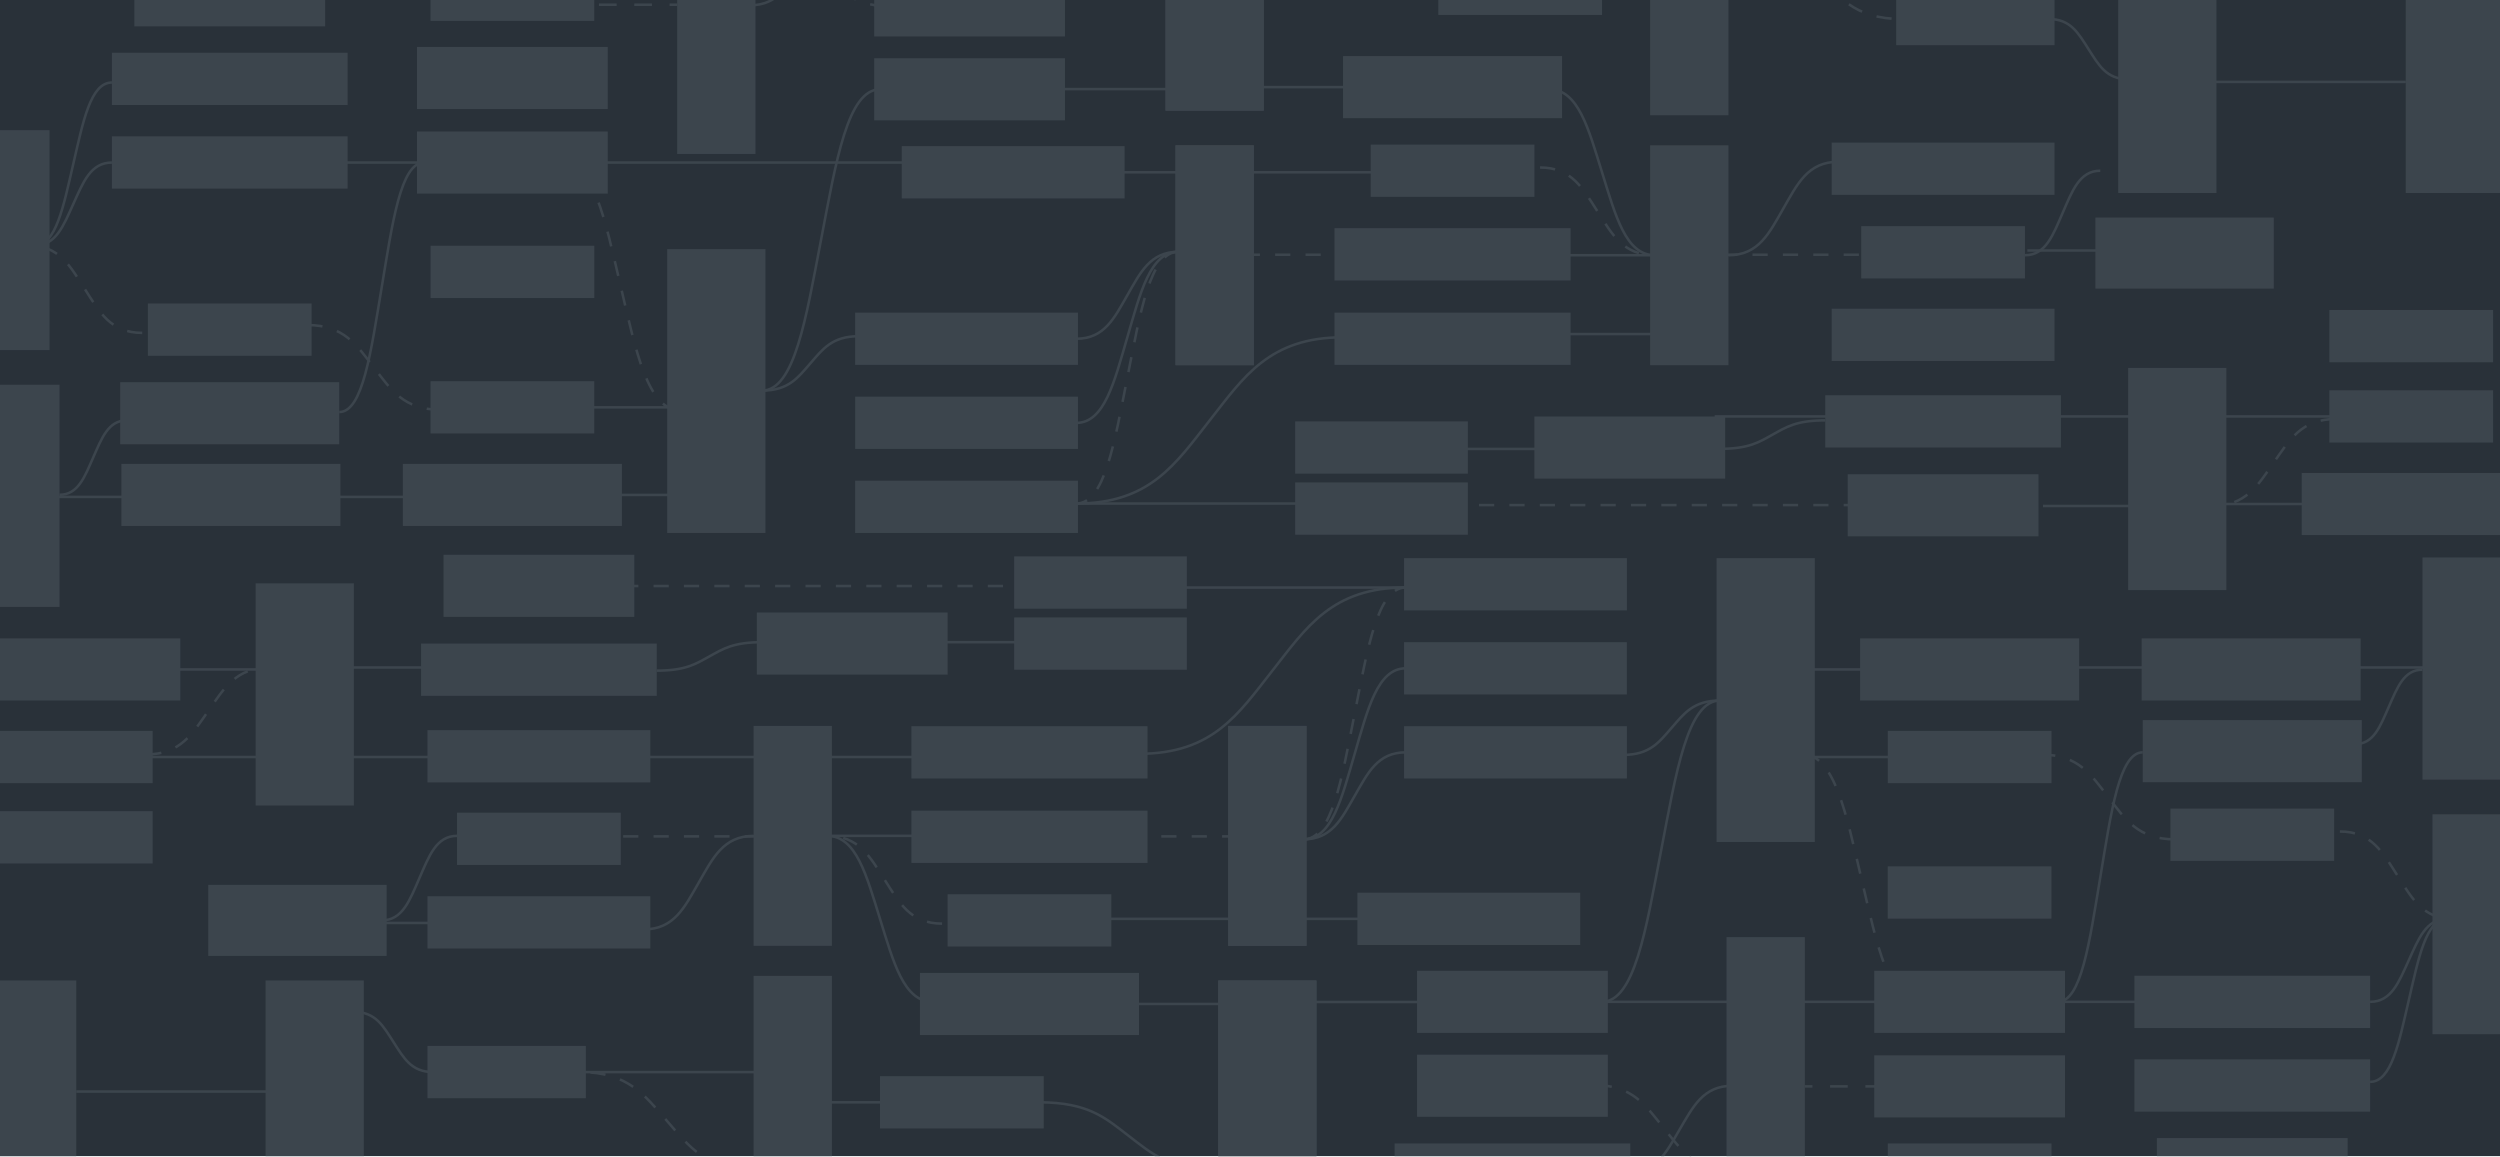
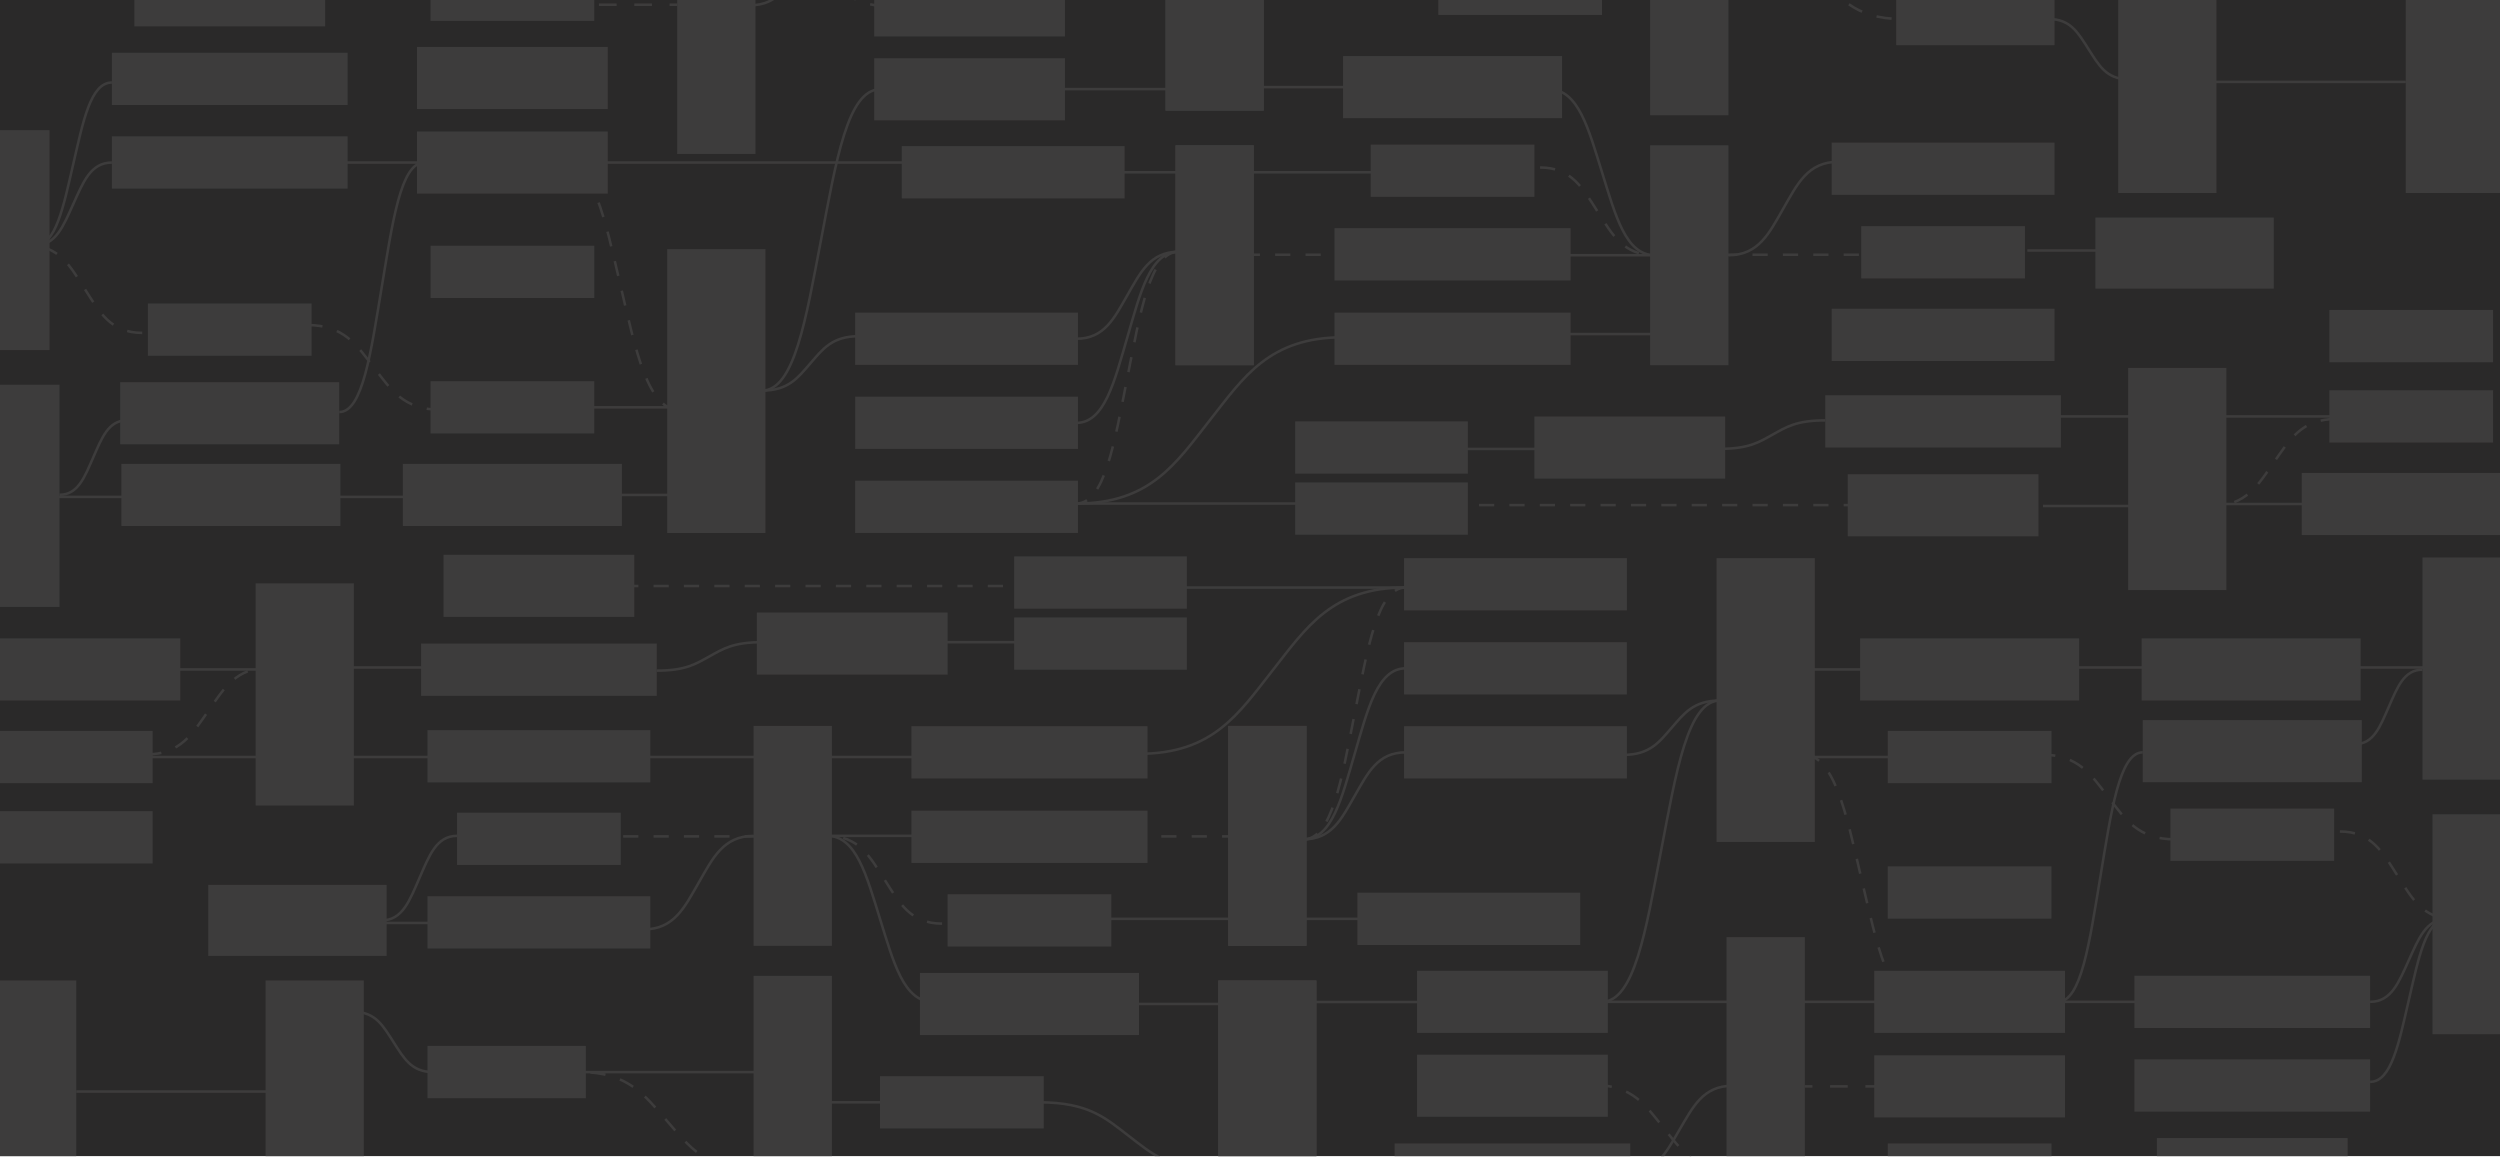
<svg xmlns="http://www.w3.org/2000/svg" viewBox="0 0 987.22 456.53">
  <defs>
    <clipPath id="a">
      <rect width="987.22" height="456.53" style="fill: none" />
    </clipPath>
  </defs>
-   <rect width="987.22" height="456.53" style="fill: #293139" />
+   <rect width="987.22" height="456.53" style="fill: #2a2929" />
  <g style="clip-path: url(#a)">
    <g>
-       <rect x="559.58" y="416.48" width="75.33" height="24.52" style="fill: #3c454d" />
-       <rect x="168.81" y="353.91" width="87.99" height="20.64" style="fill: #3c454d" />
-       <rect x="168.81" y="413.03" width="62.53" height="20.64" style="fill: #3c454d" />
-       <rect x="168.81" y="288.32" width="87.99" height="20.64" style="fill: #3c454d" />
-       <rect x="536.02" y="352.52" width="87.99" height="20.64" style="fill: #3c454d" />
-       <rect x="180.48" y="320.92" width="64.65" height="20.64" style="fill: #3c454d" />
-       <rect x="347.5" y="424.97" width="64.65" height="20.64" style="fill: #3c454d" />
-       <rect x="297.58" y="385.35" width="30.92" height="86.83" style="fill: #3c454d" />
-       <rect x="297.58" y="286.66" width="30.92" height="86.83" style="fill: #3c454d" />
-       <rect x="104.87" y="387.18" width="38.79" height="87.73" style="fill: #3c454d" />
-       <rect x="-8.67" y="387.18" width="38.79" height="87.73" style="fill: #3c454d" />
-       <rect x="82.24" y="349.42" width="70.43" height="28.06" style="fill: #3c454d" />
-       <line x1="99.94" y1="364.46" x2="179.54" y2="364.46" style="fill: none;stroke: #3c454d;stroke-miterlimit: 10" />
-       <line x1="225.62" y1="423.35" x2="307.61" y2="423.35" style="fill: none;stroke: #3c454d;stroke-miterlimit: 10" />
-       <line x1="234.08" y1="330.28" x2="307.61" y2="330.28" style="fill: none;stroke: #3c454d;stroke-miterlimit: 10;stroke-dasharray: 6" />
-       <line x1="234.08" y1="231.42" x2="410.13" y2="231.42" style="fill: none;stroke: #3c454d;stroke-miterlimit: 10;stroke-dasharray: 6" />
-       <rect x="359.91" y="320.12" width="93.23" height="20.64" style="fill: #3c454d" />
-       <rect x="374.2" y="353.13" width="64.65" height="20.64" style="fill: #3c454d" />
-       <rect x="400.49" y="243.82" width="68.18" height="20.64" style="fill: #3c454d" />
-       <rect x="400.49" y="219.72" width="68.18" height="20.64" style="fill: #3c454d" />
-       <rect x="359.91" y="286.77" width="93.23" height="20.64" style="fill: #3c454d" />
-       <rect x="485.01" y="286.66" width="30.92" height="86.83" style="fill: #3c454d" />
-       <line x1="434.58" y1="330.28" x2="508.11" y2="330.28" style="fill: none;stroke: #3c454d;stroke-miterlimit: 10;stroke-dasharray: 6" />
-       <line x1="318.92" y1="330.07" x2="368.37" y2="330.07" style="fill: none;stroke: #3c454d;stroke-miterlimit: 10" />
-       <line x1="318.92" y1="435.29" x2="368.37" y2="435.29" style="fill: none;stroke: #3c454d;stroke-miterlimit: 10" />
-       <line x1="30.12" y1="431.04" x2="113.76" y2="431.04" style="fill: none;stroke: #3c454d;stroke-miterlimit: 10" />
-       <path d="M372,364.73c-12.53,0-16.87-8.27-22.67-17.33s-10.13-17.33-22.66-17.33" style="fill: none;stroke: #3c454d;stroke-miterlimit: 10;stroke-dasharray: 6" />
-       <path d="M858.76,331.44c-14.51,0-19.54-8-26.26-16.72S820.76,298,806.25,298" style="fill: none;stroke: #3c454d;stroke-miterlimit: 10;stroke-dasharray: 6" />
-       <path d="M368.37,395.61c-11.54,0-15.53-15.64-20.87-32.77s-9.34-32.77-20.87-32.77" style="fill: none;stroke: #3c454d;stroke-miterlimit: 10" />
-       <path d="M297.58,461.87c-18.92,0-25.46-9.19-34.22-19.26s-15.31-19.26-34.22-19.26" style="fill: none;stroke: #3c454d;stroke-miterlimit: 10;stroke-dasharray: 6" />
-       <path d="M481.07,461.87c-19.52,0-26.28-6.35-35.32-13.29s-15.8-13.29-35.32-13.29" style="fill: none;stroke: #3c454d;stroke-miterlimit: 10" />
-       <rect x="550.71" y="451.54" width="93.07" height="20.64" style="fill: #3c454d" />
-       <rect x="745.46" y="451.54" width="64.65" height="20.64" style="fill: #3c454d" />
-       <rect x="681.79" y="370.06" width="30.92" height="102.12" style="fill: #3c454d" />
-       <rect x="481.07" y="387.18" width="38.79" height="87.73" style="fill: #3c454d" />
-       <rect x="485.01" y="286.66" width="30.92" height="86.83" style="fill: #3c454d" />
-       <rect x="481.07" y="387.18" width="38.79" height="87.73" style="fill: #3c454d" />
-       <rect x="960.56" y="321.56" width="30.92" height="86.83" style="fill: #3c454d" />
-       <rect x="956.62" y="220.14" width="38.79" height="87.73" style="fill: #3c454d" />
-       <rect x="363.28" y="384.2" width="86.49" height="24.52" style="fill: #3c454d" />
-       <line x1="444.65" y1="396.45" x2="487.67" y2="396.45" style="fill: none;stroke: #3c454d;stroke-miterlimit: 10" />
-       <line x1="431.58" y1="362.84" x2="487.67" y2="362.84" style="fill: none;stroke: #3c454d;stroke-miterlimit: 10" />
-       <line x1="512.71" y1="362.84" x2="568.8" y2="362.84" style="fill: none;stroke: #3c454d;stroke-miterlimit: 10" />
-       <rect x="842.86" y="418.33" width="93.07" height="20.64" style="fill: #3c454d" />
-       <line x1="443.3" y1="232.02" x2="555.11" y2="232.02" style="fill: none;stroke: #3c454d;stroke-miterlimit: 10" />
-       <rect x="559.58" y="383.35" width="75.33" height="24.52" style="fill: #3c454d" />
-       <rect x="298.87" y="241.88" width="75.33" height="24.52" style="fill: #3c454d" />
-       <rect x="857.07" y="319.3" width="64.65" height="20.64" style="fill: #3c454d" />
-       <rect x="745.44" y="342.12" width="64.65" height="20.64" style="fill: #3c454d" />
-       <path d="M924,328.35c12.53,0,16.87,8.27,22.67,17.32S956.76,363,969.29,363" style="fill: none;stroke: #3c454d;stroke-miterlimit: 10;stroke-dasharray: 6" />
-       <rect x="846.15" y="284.36" width="86.49" height="24.52" style="fill: #3c454d" />
-       <line x1="860.46" y1="395.61" x2="804.55" y2="395.61" style="fill: none;stroke: #3c454d;stroke-miterlimit: 10" />
-       <line x1="858.76" y1="263.58" x2="814.51" y2="263.58" style="fill: none;stroke: #3c454d;stroke-miterlimit: 10" />
-       <line x1="972.31" y1="263.58" x2="928.06" y2="263.58" style="fill: none;stroke: #3c454d;stroke-miterlimit: 10" />
-       <rect x="842.86" y="385.32" width="93.07" height="20.64" style="fill: #3c454d" />
-       <rect x="851.73" y="449.4" width="75.33" height="24.52" style="fill: #3c454d" />
-       <rect x="175.15" y="219.07" width="75.33" height="24.52" style="fill: #3c454d" />
-       <rect x="166.28" y="254.14" width="93.07" height="20.64" style="fill: #3c454d" />
-       <line x1="620.54" y1="395.61" x2="758.66" y2="395.61" style="fill: none;stroke: #3c454d;stroke-miterlimit: 10" />
+       <rect x="559.58" y="416.48" width="75.33" height="24.52" style="fill: #3d3c3c" />
+       <rect x="168.81" y="353.91" width="87.99" height="20.64" style="fill: #3d3c3c" />
+       <rect x="168.81" y="413.03" width="62.53" height="20.64" style="fill: #3d3c3c" />
+       <rect x="168.81" y="288.32" width="87.99" height="20.64" style="fill: #3d3c3c" />
+       <rect x="536.02" y="352.52" width="87.99" height="20.64" style="fill: #3d3c3c" />
+       <rect x="180.48" y="320.92" width="64.65" height="20.64" style="fill: #3d3c3c" />
+       <rect x="347.5" y="424.97" width="64.65" height="20.64" style="fill: #3d3c3c" />
+       <rect x="297.58" y="385.35" width="30.92" height="86.83" style="fill: #3d3c3c" />
+       <rect x="297.58" y="286.66" width="30.92" height="86.83" style="fill: #3d3c3c" />
+       <rect x="104.87" y="387.18" width="38.79" height="87.73" style="fill: #3d3c3c" />
+       <rect x="-8.67" y="387.18" width="38.79" height="87.73" style="fill: #3d3c3c" />
+       <rect x="82.24" y="349.42" width="70.43" height="28.06" style="fill: #3d3c3c" />
+       <line x1="99.94" y1="364.46" x2="179.54" y2="364.46" style="fill: none;stroke: #3d3c3c;stroke-miterlimit: 10" />
+       <line x1="225.62" y1="423.35" x2="307.61" y2="423.35" style="fill: none;stroke: #3d3c3c;stroke-miterlimit: 10" />
+       <line x1="234.08" y1="330.28" x2="307.61" y2="330.28" style="fill: none;stroke: #3d3c3c;stroke-miterlimit: 10;stroke-dasharray: 6" />
+       <line x1="234.08" y1="231.42" x2="410.13" y2="231.42" style="fill: none;stroke: #3d3c3c;stroke-miterlimit: 10;stroke-dasharray: 6" />
+       <rect x="359.91" y="320.12" width="93.23" height="20.64" style="fill: #3d3c3c" />
+       <rect x="374.2" y="353.13" width="64.65" height="20.64" style="fill: #3d3c3c" />
+       <rect x="400.49" y="243.82" width="68.18" height="20.64" style="fill: #3d3c3c" />
+       <rect x="400.49" y="219.72" width="68.18" height="20.64" style="fill: #3d3c3c" />
+       <rect x="359.91" y="286.77" width="93.23" height="20.64" style="fill: #3d3c3c" />
+       <rect x="485.01" y="286.66" width="30.92" height="86.83" style="fill: #3d3c3c" />
+       <line x1="434.58" y1="330.28" x2="508.11" y2="330.28" style="fill: none;stroke: #3d3c3c;stroke-miterlimit: 10;stroke-dasharray: 6" />
+       <line x1="318.92" y1="330.07" x2="368.37" y2="330.07" style="fill: none;stroke: #3d3c3c;stroke-miterlimit: 10" />
+       <line x1="318.92" y1="435.29" x2="368.37" y2="435.29" style="fill: none;stroke: #3d3c3c;stroke-miterlimit: 10" />
+       <line x1="30.12" y1="431.04" x2="113.76" y2="431.04" style="fill: none;stroke: #3d3c3c;stroke-miterlimit: 10" />
+       <path d="M372,364.73c-12.53,0-16.87-8.27-22.67-17.33s-10.13-17.33-22.66-17.33" style="fill: none;stroke: #3d3c3c;stroke-miterlimit: 10;stroke-dasharray: 6" />
+       <path d="M858.76,331.44c-14.51,0-19.54-8-26.26-16.72S820.76,298,806.25,298" style="fill: none;stroke: #3d3c3c;stroke-miterlimit: 10;stroke-dasharray: 6" />
+       <path d="M368.37,395.61c-11.54,0-15.53-15.64-20.87-32.77s-9.34-32.77-20.87-32.77" style="fill: none;stroke: #3d3c3c;stroke-miterlimit: 10" />
+       <path d="M297.58,461.87c-18.92,0-25.46-9.19-34.22-19.26s-15.31-19.26-34.22-19.26" style="fill: none;stroke: #3d3c3c;stroke-miterlimit: 10;stroke-dasharray: 6" />
+       <path d="M481.07,461.87c-19.52,0-26.28-6.35-35.32-13.29s-15.8-13.29-35.32-13.29" style="fill: none;stroke: #3d3c3c;stroke-miterlimit: 10" />
+       <rect x="550.71" y="451.54" width="93.07" height="20.64" style="fill: #3d3c3c" />
+       <rect x="745.46" y="451.54" width="64.65" height="20.64" style="fill: #3d3c3c" />
+       <rect x="681.79" y="370.06" width="30.92" height="102.12" style="fill: #3d3c3c" />
+       <rect x="481.07" y="387.18" width="38.79" height="87.73" style="fill: #3d3c3c" />
+       <rect x="485.01" y="286.66" width="30.92" height="86.83" style="fill: #3d3c3c" />
+       <rect x="481.07" y="387.18" width="38.79" height="87.73" style="fill: #3d3c3c" />
+       <rect x="960.56" y="321.56" width="30.92" height="86.83" style="fill: #3d3c3c" />
+       <rect x="956.62" y="220.14" width="38.79" height="87.73" style="fill: #3d3c3c" />
+       <rect x="363.28" y="384.2" width="86.49" height="24.52" style="fill: #3d3c3c" />
+       <line x1="444.65" y1="396.45" x2="487.67" y2="396.45" style="fill: none;stroke: #3d3c3c;stroke-miterlimit: 10" />
+       <line x1="431.58" y1="362.84" x2="487.67" y2="362.84" style="fill: none;stroke: #3d3c3c;stroke-miterlimit: 10" />
+       <line x1="512.71" y1="362.84" x2="568.8" y2="362.84" style="fill: none;stroke: #3d3c3c;stroke-miterlimit: 10" />
+       <rect x="842.86" y="418.33" width="93.07" height="20.64" style="fill: #3d3c3c" />
+       <line x1="443.3" y1="232.02" x2="555.11" y2="232.02" style="fill: none;stroke: #3d3c3c;stroke-miterlimit: 10" />
+       <rect x="559.58" y="383.35" width="75.33" height="24.52" style="fill: #3d3c3c" />
+       <rect x="298.87" y="241.88" width="75.33" height="24.52" style="fill: #3d3c3c" />
+       <rect x="857.07" y="319.3" width="64.65" height="20.64" style="fill: #3d3c3c" />
+       <rect x="745.44" y="342.12" width="64.65" height="20.64" style="fill: #3d3c3c" />
+       <path d="M924,328.35c12.53,0,16.87,8.27,22.67,17.32S956.76,363,969.29,363" style="fill: none;stroke: #3d3c3c;stroke-miterlimit: 10;stroke-dasharray: 6" />
+       <rect x="846.15" y="284.36" width="86.49" height="24.52" style="fill: #3d3c3c" />
+       <line x1="860.46" y1="395.61" x2="804.55" y2="395.61" style="fill: none;stroke: #3d3c3c;stroke-miterlimit: 10" />
+       <line x1="858.76" y1="263.58" x2="814.51" y2="263.58" style="fill: none;stroke: #3d3c3c;stroke-miterlimit: 10" />
+       <line x1="972.31" y1="263.58" x2="928.06" y2="263.58" style="fill: none;stroke: #3d3c3c;stroke-miterlimit: 10" />
+       <rect x="842.86" y="385.32" width="93.07" height="20.64" style="fill: #3d3c3c" />
+       <rect x="851.73" y="449.4" width="75.33" height="24.52" style="fill: #3d3c3c" />
+       <rect x="175.15" y="219.07" width="75.33" height="24.52" style="fill: #3d3c3c" />
+       <rect x="166.28" y="254.14" width="93.07" height="20.64" style="fill: #3d3c3c" />
+       <line x1="620.54" y1="395.61" x2="758.66" y2="395.61" style="fill: none;stroke: #3d3c3c;stroke-miterlimit: 10" />
      <g>
-         <line x1="712.71" y1="429" x2="715.71" y2="429" style="fill: none;stroke: #3c454d;stroke-miterlimit: 10" />
-         <line x1="722.68" y1="429" x2="747.08" y2="429" style="fill: none;stroke: #3c454d;stroke-miterlimit: 10;stroke-dasharray: 6.971,6.971" />
-         <line x1="750.56" y1="429" x2="753.56" y2="429" style="fill: none;stroke: #3c454d;stroke-miterlimit: 10" />
+         <line x1="712.71" y1="429" x2="715.71" y2="429" style="fill: none;stroke: #3d3c3c;stroke-miterlimit: 10" />
+         <line x1="722.68" y1="429" x2="747.08" y2="429" style="fill: none;stroke: #3d3c3c;stroke-miterlimit: 10;stroke-dasharray: 6.971,6.971" />
+         <line x1="750.56" y1="429" x2="753.56" y2="429" style="fill: none;stroke: #3d3c3c;stroke-miterlimit: 10" />
      </g>
-       <rect x="740.12" y="383.35" width="75.33" height="24.52" style="fill: #3c454d" />
-       <rect x="740.12" y="416.74" width="75.33" height="24.52" style="fill: #3c454d" />
-       <line x1="514.79" y1="395.67" x2="564.56" y2="395.67" style="fill: none;stroke: #3c454d;stroke-miterlimit: 10" />
-       <path d="M642.42,463.42c11.5,0,15.48-8.27,20.81-17.32s9.31-17.33,20.81-17.33" style="fill: none;stroke: #3c454d;stroke-miterlimit: 10" />
-       <path d="M641,298.1c10.58,0,14.24-5.13,19.14-10.74s8.56-10.74,19.14-10.74" style="fill: none;stroke: #3c454d;stroke-miterlimit: 10" />
-       <path d="M514.79,331.44c11.14,0,15-8.2,20.16-17.17s9-17.18,20.16-17.18" style="fill: none;stroke: #3c454d;stroke-miterlimit: 10" />
-       <path d="M254.24,367c12,0,16.12-8.81,21.67-18.45s9.69-18.46,21.67-18.46" style="fill: none;stroke: #3c454d;stroke-miterlimit: 10" />
-       <path d="M930,293.85c7.35,0,9.89-7,13.29-14.69s5.95-14.7,13.3-14.7" style="fill: none;stroke: #3c454d;stroke-miterlimit: 10" />
-       <path d="M935.93,395.61c8.43,0,11.35-7.82,15.26-16.39s6.82-16.38,15.26-16.38" style="fill: none;stroke: #3c454d;stroke-miterlimit: 10" />
-       <path d="M935.93,427.21c8.43,0,11.35-15.36,15.26-32.18s6.82-32.19,15.26-32.19" style="fill: none;stroke: #3c454d;stroke-miterlimit: 10" />
-       <path d="M259.34,264.83c11.49,0,15.47-2.69,20.79-5.62s9.3-5.62,20.79-5.62" style="fill: none;stroke: #3c454d;stroke-miterlimit: 10" />
-       <path d="M514.79,331.44c11.14,0,15-16.12,20.16-33.77s9-33.76,20.16-33.76" style="fill: none;stroke: #3c454d;stroke-miterlimit: 10" />
-       <path d="M449.77,297.67c29.11,0,39.19-15.66,52.67-32.82S526,232,555.11,232" style="fill: none;stroke: #3c454d;stroke-miterlimit: 10" />
-       <path d="M514.79,331.44c11.14,0,15-23.72,20.16-49.71S544,232,555.11,232" style="fill: none;stroke: #3c454d;stroke-miterlimit: 10;stroke-dasharray: 6" />
-       <path d="M150.75,363.45c8.22,0,11.07-8,14.87-16.69s6.65-16.69,14.86-16.69" style="fill: none;stroke: #3c454d;stroke-miterlimit: 10" />
-       <path d="M171,423.35c-8.64,0-11.63-5.68-15.64-11.89s-7-11.89-15.63-11.89" style="fill: none;stroke: #3c454d;stroke-miterlimit: 10" />
-       <rect x="100.95" y="230.36" width="38.79" height="87.73" style="fill: #3c454d" />
-       <rect x="-15.29" y="252.1" width="86.49" height="24.52" style="fill: #3c454d" />
-       <line x1="65.61" y1="264.36" x2="124.26" y2="264.36" style="fill: none;stroke: #3c454d;stroke-miterlimit: 10" />
-       <line x1="123.74" y1="263.58" x2="173.36" y2="263.58" style="fill: none;stroke: #3c454d;stroke-miterlimit: 10" />
-       <line x1="368.37" y1="253.59" x2="417.99" y2="253.59" style="fill: none;stroke: #3c454d;stroke-miterlimit: 10" />
-       <rect x="-4.37" y="288.62" width="64.65" height="20.64" style="fill: #3c454d" />
-       <rect x="-4.37" y="320.33" width="64.65" height="20.64" style="fill: #3c454d" />
-       <line x1="57.75" y1="298.94" x2="124.26" y2="298.94" style="fill: none;stroke: #3c454d;stroke-miterlimit: 10" />
-       <line x1="118.63" y1="298.94" x2="303.02" y2="298.94" style="fill: none;stroke: #3c454d;stroke-miterlimit: 10" />
-       <path d="M57.75,297.92c13.54,0,18.22-8.2,24.49-17.17s10.94-17.17,24.48-17.17" style="fill: none;stroke: #3c454d;stroke-miterlimit: 10;stroke-dasharray: 6" />
-       <path d="M632.54,395.61c12.92,0,17.39-28.4,23.37-59.5s10.45-59.49,23.37-59.49" style="fill: none;stroke: #3c454d;stroke-miterlimit: 10" />
-       <path d="M758.9,396.45c-13.16,0-17.72-23.57-23.82-49.39s-10.65-49.39-23.82-49.39" style="fill: none;stroke: #3c454d;stroke-miterlimit: 10;stroke-dasharray: 6" />
-       <path d="M812.62,395.61c9.27,0,12.48-23.51,16.77-49.26s7.5-49.26,16.76-49.26" style="fill: none;stroke: #3c454d;stroke-miterlimit: 10" />
-       <rect x="677.85" y="220.4" width="38.79" height="112.09" style="fill: #3c454d" />
-       <rect x="734.54" y="252.1" width="86.49" height="24.52" style="fill: #3c454d" />
-       <rect x="845.7" y="252.1" width="86.49" height="24.52" style="fill: #3c454d" />
-       <line x1="769.91" y1="264.36" x2="711.26" y2="264.36" style="fill: none;stroke: #3c454d;stroke-miterlimit: 10" />
-       <rect x="745.46" y="288.62" width="64.65" height="20.64" style="fill: #3c454d" />
-       <line x1="777.77" y1="298.94" x2="711.26" y2="298.94" style="fill: none;stroke: #3c454d;stroke-miterlimit: 10" />
-       <line x1="390.68" y1="298.94" x2="324.18" y2="298.94" style="fill: none;stroke: #3c454d;stroke-miterlimit: 10" />
-       <path d="M684,461.87c-15.06,0-20.27-8-27.24-16.7s-12.18-16.7-27.24-16.7" style="fill: none;stroke: #3c454d;stroke-miterlimit: 10;stroke-dasharray: 6" />
-       <rect x="554.45" y="286.77" width="87.99" height="20.64" style="fill: #3c454d" />
-       <rect x="554.45" y="220.4" width="87.99" height="20.64" style="fill: #3c454d" />
-       <rect x="554.45" y="253.59" width="87.97" height="20.64" style="fill: #3c454d" />
-       <rect x="345.21" y="-10.13" width="75.33" height="24.52" style="fill: #3c454d" />
-       <rect x="723.31" y="56.31" width="87.99" height="20.64" style="fill: #3c454d" />
-       <rect x="748.78" y="-2.8" width="62.53" height="20.64" style="fill: #3c454d" />
-       <rect x="723.31" y="121.91" width="87.99" height="20.64" style="fill: #3c454d" />
-       <rect x="356.1" y="57.71" width="87.99" height="20.64" style="fill: #3c454d" />
-       <rect x="734.98" y="89.31" width="64.65" height="20.64" style="fill: #3c454d" />
-       <rect x="567.97" y="-14.74" width="64.65" height="20.64" style="fill: #3c454d" />
-       <rect x="651.62" y="-41.32" width="30.92" height="86.83" style="fill: #3c454d" />
-       <rect x="651.62" y="57.38" width="30.92" height="86.83" style="fill: #3c454d" />
-       <rect x="836.46" y="-11.52" width="38.79" height="87.73" style="fill: #3c454d" />
-       <rect x="950" y="-11.52" width="38.79" height="87.73" style="fill: #3c454d" />
-       <rect x="827.45" y="85.91" width="70.43" height="28.06" style="fill: #3c454d" />
-       <line x1="880.18" y1="98.92" x2="800.58" y2="98.92" style="fill: none;stroke: #3c454d;stroke-miterlimit: 10" />
-       <line x1="746.04" y1="100.59" x2="672.51" y2="100.59" style="fill: none;stroke: #3c454d;stroke-miterlimit: 10;stroke-dasharray: 6" />
-       <line x1="746.04" y1="199.45" x2="569.99" y2="199.45" style="fill: none;stroke: #3c454d;stroke-miterlimit: 10;stroke-dasharray: 6" />
-       <rect x="526.98" y="90.11" width="93.23" height="20.64" style="fill: #3c454d" />
-       <rect x="541.27" y="57.1" width="64.65" height="20.64" style="fill: #3c454d" />
-       <rect x="511.45" y="166.4" width="68.18" height="20.64" style="fill: #3c454d" />
-       <rect x="511.45" y="190.51" width="68.18" height="20.64" style="fill: #3c454d" />
-       <rect x="526.98" y="123.45" width="93.23" height="20.64" style="fill: #3c454d" />
-       <rect x="464.19" y="57.38" width="30.92" height="86.83" style="fill: #3c454d" />
-       <line x1="545.54" y1="100.59" x2="472" y2="100.59" style="fill: none;stroke: #3c454d;stroke-miterlimit: 10;stroke-dasharray: 6" />
-       <line x1="661.2" y1="100.79" x2="611.75" y2="100.79" style="fill: none;stroke: #3c454d;stroke-miterlimit: 10" />
-       <line x1="950" y1="32.34" x2="866.35" y2="32.34" style="fill: none;stroke: #3c454d;stroke-miterlimit: 10" />
-       <path d="M608.15,66.14c12.53,0,16.87,8.27,22.67,17.33s10.14,17.32,22.67,17.32" style="fill: none;stroke: #3c454d;stroke-miterlimit: 10;stroke-dasharray: 6" />
-       <path d="M121.36,128.36c14.51,0,19.54,8,26.25,16.72s11.75,16.72,26.26,16.72" style="fill: none;stroke: #3c454d;stroke-miterlimit: 10;stroke-dasharray: 6" />
-       <path d="M611.75,35.26c11.53,0,15.53,15.64,20.87,32.77s9.33,32.76,20.87,32.76" style="fill: none;stroke: #3c454d;stroke-miterlimit: 10" />
-       <path d="M682.54-31c18.91,0,25.46,9.19,34.22,19.26S732.06,7.52,751,7.52" style="fill: none;stroke: #3c454d;stroke-miterlimit: 10;stroke-dasharray: 6" />
-       <rect x="170.01" y="-12.39" width="64.65" height="20.64" style="fill: #3c454d" />
-       <rect x="267.41" y="-41.32" width="30.92" height="102.12" style="fill: #3c454d" />
-       <rect x="460.25" y="-44.04" width="38.79" height="87.73" style="fill: #3c454d" />
-       <rect x="464.19" y="57.38" width="30.92" height="86.83" style="fill: #3c454d" />
-       <rect x="460.25" y="-44.04" width="38.79" height="87.73" style="fill: #3c454d" />
-       <rect x="-11.36" y="51.41" width="30.92" height="86.83" style="fill: #3c454d" />
-       <rect x="-15.29" y="151.93" width="38.79" height="87.73" style="fill: #3c454d" />
-       <rect x="530.35" y="22.15" width="86.49" height="24.52" style="fill: #3c454d" />
-       <line x1="535.47" y1="34.41" x2="492.45" y2="34.41" style="fill: none;stroke: #3c454d;stroke-miterlimit: 10" />
-       <line x1="548.54" y1="68.03" x2="492.45" y2="68.03" style="fill: none;stroke: #3c454d;stroke-miterlimit: 10" />
-       <line x1="467.41" y1="68.03" x2="411.32" y2="68.03" style="fill: none;stroke: #3c454d;stroke-miterlimit: 10" />
-       <rect x="44.19" y="20.83" width="93.07" height="20.64" style="fill: #3c454d" />
-       <line x1="536.82" y1="198.84" x2="425" y2="198.84" style="fill: none;stroke: #3c454d;stroke-miterlimit: 10" />
-       <rect x="345.21" y="23" width="75.33" height="24.52" style="fill: #3c454d" />
-       <rect x="605.92" y="164.47" width="75.33" height="24.52" style="fill: #3c454d" />
-       <rect x="58.4" y="119.85" width="64.65" height="20.64" style="fill: #3c454d" />
-       <rect x="170.03" y="97.04" width="64.65" height="20.64" style="fill: #3c454d" />
-       <path d="M56.16,131.45c-12.53,0-16.87-8.26-22.67-17.32S23.35,96.8,10.83,96.8" style="fill: none;stroke: #3c454d;stroke-miterlimit: 10;stroke-dasharray: 6" />
-       <rect x="47.47" y="150.92" width="86.49" height="24.52" style="fill: #3c454d" />
-       <line x1="119.66" y1="64.19" x2="175.57" y2="64.19" style="fill: none;stroke: #3c454d;stroke-miterlimit: 10" />
-       <line x1="121.36" y1="196.22" x2="165.61" y2="196.22" style="fill: none;stroke: #3c454d;stroke-miterlimit: 10" />
-       <line x1="7.81" y1="196.22" x2="52.06" y2="196.22" style="fill: none;stroke: #3c454d;stroke-miterlimit: 10" />
-       <rect x="44.19" y="53.84" width="93.07" height="20.64" style="fill: #3c454d" />
-       <rect x="53.06" y="-14.11" width="75.33" height="24.52" style="fill: #3c454d" />
-       <rect x="729.64" y="187.27" width="75.33" height="24.52" style="fill: #3c454d" />
-       <rect x="720.77" y="156.08" width="93.07" height="20.64" style="fill: #3c454d" />
-       <line x1="359.58" y1="64.19" x2="221.46" y2="64.19" style="fill: none;stroke: #3c454d;stroke-miterlimit: 10" />
+       <rect x="740.12" y="383.35" width="75.33" height="24.52" style="fill: #3d3c3c" />
+       <rect x="740.12" y="416.74" width="75.33" height="24.52" style="fill: #3d3c3c" />
+       <line x1="514.79" y1="395.67" x2="564.56" y2="395.67" style="fill: none;stroke: #3d3c3c;stroke-miterlimit: 10" />
+       <path d="M642.42,463.42c11.5,0,15.48-8.27,20.81-17.32s9.31-17.33,20.81-17.33" style="fill: none;stroke: #3d3c3c;stroke-miterlimit: 10" />
+       <path d="M641,298.1c10.58,0,14.24-5.13,19.14-10.74s8.56-10.74,19.14-10.74" style="fill: none;stroke: #3d3c3c;stroke-miterlimit: 10" />
+       <path d="M514.79,331.44c11.14,0,15-8.2,20.16-17.17s9-17.18,20.16-17.18" style="fill: none;stroke: #3d3c3c;stroke-miterlimit: 10" />
+       <path d="M254.24,367c12,0,16.12-8.81,21.67-18.45s9.69-18.46,21.67-18.46" style="fill: none;stroke: #3d3c3c;stroke-miterlimit: 10" />
+       <path d="M930,293.85c7.35,0,9.89-7,13.29-14.69s5.95-14.7,13.3-14.7" style="fill: none;stroke: #3d3c3c;stroke-miterlimit: 10" />
+       <path d="M935.93,395.61c8.43,0,11.35-7.82,15.26-16.39s6.82-16.38,15.26-16.38" style="fill: none;stroke: #3d3c3c;stroke-miterlimit: 10" />
+       <path d="M935.93,427.21c8.43,0,11.35-15.36,15.26-32.18s6.82-32.19,15.26-32.19" style="fill: none;stroke: #3d3c3c;stroke-miterlimit: 10" />
+       <path d="M259.34,264.83c11.49,0,15.47-2.69,20.79-5.62s9.3-5.62,20.79-5.62" style="fill: none;stroke: #3d3c3c;stroke-miterlimit: 10" />
+       <path d="M514.79,331.44c11.14,0,15-16.12,20.16-33.77s9-33.76,20.16-33.76" style="fill: none;stroke: #3d3c3c;stroke-miterlimit: 10" />
+       <path d="M449.77,297.67c29.11,0,39.19-15.66,52.67-32.82S526,232,555.11,232" style="fill: none;stroke: #3d3c3c;stroke-miterlimit: 10" />
+       <path d="M514.79,331.44c11.14,0,15-23.72,20.16-49.71S544,232,555.11,232" style="fill: none;stroke: #3d3c3c;stroke-miterlimit: 10;stroke-dasharray: 6" />
+       <path d="M150.75,363.45c8.22,0,11.07-8,14.87-16.69s6.65-16.69,14.86-16.69" style="fill: none;stroke: #3d3c3c;stroke-miterlimit: 10" />
+       <path d="M171,423.35c-8.64,0-11.63-5.68-15.64-11.89s-7-11.89-15.63-11.89" style="fill: none;stroke: #3d3c3c;stroke-miterlimit: 10" />
+       <rect x="100.95" y="230.36" width="38.79" height="87.73" style="fill: #3d3c3c" />
+       <rect x="-15.29" y="252.1" width="86.49" height="24.52" style="fill: #3d3c3c" />
+       <line x1="65.61" y1="264.36" x2="124.26" y2="264.36" style="fill: none;stroke: #3d3c3c;stroke-miterlimit: 10" />
+       <line x1="123.74" y1="263.58" x2="173.36" y2="263.58" style="fill: none;stroke: #3d3c3c;stroke-miterlimit: 10" />
+       <line x1="368.37" y1="253.59" x2="417.99" y2="253.59" style="fill: none;stroke: #3d3c3c;stroke-miterlimit: 10" />
+       <rect x="-4.37" y="288.62" width="64.65" height="20.64" style="fill: #3d3c3c" />
+       <rect x="-4.37" y="320.33" width="64.65" height="20.64" style="fill: #3d3c3c" />
+       <line x1="57.75" y1="298.94" x2="124.26" y2="298.94" style="fill: none;stroke: #3d3c3c;stroke-miterlimit: 10" />
+       <line x1="118.63" y1="298.94" x2="303.02" y2="298.94" style="fill: none;stroke: #3d3c3c;stroke-miterlimit: 10" />
+       <path d="M57.75,297.92c13.54,0,18.22-8.2,24.49-17.17s10.94-17.17,24.48-17.17" style="fill: none;stroke: #3d3c3c;stroke-miterlimit: 10;stroke-dasharray: 6" />
+       <path d="M632.54,395.61c12.92,0,17.39-28.4,23.37-59.5s10.45-59.49,23.37-59.49" style="fill: none;stroke: #3d3c3c;stroke-miterlimit: 10" />
+       <path d="M758.9,396.45c-13.16,0-17.72-23.57-23.82-49.39s-10.65-49.39-23.82-49.39" style="fill: none;stroke: #3d3c3c;stroke-miterlimit: 10;stroke-dasharray: 6" />
+       <path d="M812.62,395.61c9.27,0,12.48-23.51,16.77-49.26s7.5-49.26,16.76-49.26" style="fill: none;stroke: #3d3c3c;stroke-miterlimit: 10" />
+       <rect x="677.85" y="220.4" width="38.79" height="112.09" style="fill: #3d3c3c" />
+       <rect x="734.54" y="252.1" width="86.49" height="24.52" style="fill: #3d3c3c" />
+       <rect x="845.7" y="252.1" width="86.49" height="24.52" style="fill: #3d3c3c" />
+       <line x1="769.91" y1="264.36" x2="711.26" y2="264.36" style="fill: none;stroke: #3d3c3c;stroke-miterlimit: 10" />
+       <rect x="745.46" y="288.62" width="64.65" height="20.64" style="fill: #3d3c3c" />
+       <line x1="777.77" y1="298.94" x2="711.26" y2="298.94" style="fill: none;stroke: #3d3c3c;stroke-miterlimit: 10" />
+       <line x1="390.68" y1="298.94" x2="324.18" y2="298.94" style="fill: none;stroke: #3d3c3c;stroke-miterlimit: 10" />
+       <path d="M684,461.87c-15.06,0-20.27-8-27.24-16.7s-12.18-16.7-27.24-16.7" style="fill: none;stroke: #3d3c3c;stroke-miterlimit: 10;stroke-dasharray: 6" />
+       <rect x="554.45" y="286.77" width="87.99" height="20.64" style="fill: #3d3c3c" />
+       <rect x="554.45" y="220.4" width="87.99" height="20.64" style="fill: #3d3c3c" />
+       <rect x="554.45" y="253.59" width="87.97" height="20.64" style="fill: #3d3c3c" />
+       <rect x="345.21" y="-10.13" width="75.33" height="24.52" style="fill: #3d3c3c" />
+       <rect x="723.31" y="56.31" width="87.99" height="20.64" style="fill: #3d3c3c" />
+       <rect x="748.78" y="-2.8" width="62.53" height="20.64" style="fill: #3d3c3c" />
+       <rect x="723.31" y="121.91" width="87.99" height="20.64" style="fill: #3d3c3c" />
+       <rect x="356.1" y="57.71" width="87.99" height="20.64" style="fill: #3d3c3c" />
+       <rect x="734.98" y="89.31" width="64.65" height="20.64" style="fill: #3d3c3c" />
+       <rect x="567.97" y="-14.74" width="64.65" height="20.64" style="fill: #3d3c3c" />
+       <rect x="651.62" y="-41.32" width="30.92" height="86.83" style="fill: #3d3c3c" />
+       <rect x="651.62" y="57.38" width="30.92" height="86.83" style="fill: #3d3c3c" />
+       <rect x="836.46" y="-11.52" width="38.79" height="87.73" style="fill: #3d3c3c" />
+       <rect x="950" y="-11.52" width="38.79" height="87.73" style="fill: #3d3c3c" />
+       <rect x="827.45" y="85.91" width="70.43" height="28.06" style="fill: #3d3c3c" />
+       <line x1="880.18" y1="98.92" x2="800.58" y2="98.92" style="fill: none;stroke: #3d3c3c;stroke-miterlimit: 10" />
+       <line x1="746.04" y1="100.59" x2="672.51" y2="100.59" style="fill: none;stroke: #3d3c3c;stroke-miterlimit: 10;stroke-dasharray: 6" />
+       <line x1="746.04" y1="199.45" x2="569.99" y2="199.45" style="fill: none;stroke: #3d3c3c;stroke-miterlimit: 10;stroke-dasharray: 6" />
+       <rect x="526.98" y="90.11" width="93.23" height="20.64" style="fill: #3d3c3c" />
+       <rect x="541.27" y="57.1" width="64.65" height="20.64" style="fill: #3d3c3c" />
+       <rect x="511.45" y="166.4" width="68.18" height="20.64" style="fill: #3d3c3c" />
+       <rect x="511.45" y="190.51" width="68.18" height="20.64" style="fill: #3d3c3c" />
+       <rect x="526.98" y="123.45" width="93.23" height="20.64" style="fill: #3d3c3c" />
+       <rect x="464.19" y="57.38" width="30.92" height="86.83" style="fill: #3d3c3c" />
+       <line x1="545.54" y1="100.59" x2="472" y2="100.59" style="fill: none;stroke: #3d3c3c;stroke-miterlimit: 10;stroke-dasharray: 6" />
+       <line x1="661.2" y1="100.79" x2="611.75" y2="100.79" style="fill: none;stroke: #3d3c3c;stroke-miterlimit: 10" />
+       <line x1="950" y1="32.34" x2="866.35" y2="32.34" style="fill: none;stroke: #3d3c3c;stroke-miterlimit: 10" />
+       <path d="M608.15,66.14c12.53,0,16.87,8.27,22.67,17.33s10.14,17.32,22.67,17.32" style="fill: none;stroke: #3d3c3c;stroke-miterlimit: 10;stroke-dasharray: 6" />
+       <path d="M121.36,128.36c14.51,0,19.54,8,26.25,16.72s11.75,16.72,26.26,16.72" style="fill: none;stroke: #3d3c3c;stroke-miterlimit: 10;stroke-dasharray: 6" />
+       <path d="M611.75,35.26c11.53,0,15.53,15.64,20.87,32.77s9.33,32.76,20.87,32.76" style="fill: none;stroke: #3d3c3c;stroke-miterlimit: 10" />
+       <path d="M682.54-31c18.91,0,25.46,9.19,34.22,19.26S732.06,7.52,751,7.52" style="fill: none;stroke: #3d3c3c;stroke-miterlimit: 10;stroke-dasharray: 6" />
+       <rect x="170.01" y="-12.39" width="64.65" height="20.64" style="fill: #3d3c3c" />
+       <rect x="267.41" y="-41.32" width="30.92" height="102.12" style="fill: #3d3c3c" />
+       <rect x="460.25" y="-44.04" width="38.79" height="87.73" style="fill: #3d3c3c" />
+       <rect x="464.19" y="57.38" width="30.92" height="86.83" style="fill: #3d3c3c" />
+       <rect x="460.25" y="-44.04" width="38.79" height="87.73" style="fill: #3d3c3c" />
+       <rect x="-11.36" y="51.41" width="30.92" height="86.83" style="fill: #3d3c3c" />
+       <rect x="-15.29" y="151.93" width="38.79" height="87.73" style="fill: #3d3c3c" />
+       <rect x="530.35" y="22.15" width="86.49" height="24.52" style="fill: #3d3c3c" />
+       <line x1="535.47" y1="34.41" x2="492.45" y2="34.41" style="fill: none;stroke: #3d3c3c;stroke-miterlimit: 10" />
+       <line x1="548.54" y1="68.03" x2="492.45" y2="68.03" style="fill: none;stroke: #3d3c3c;stroke-miterlimit: 10" />
+       <line x1="467.41" y1="68.03" x2="411.32" y2="68.03" style="fill: none;stroke: #3d3c3c;stroke-miterlimit: 10" />
+       <rect x="44.19" y="20.83" width="93.07" height="20.64" style="fill: #3d3c3c" />
+       <line x1="536.82" y1="198.84" x2="425" y2="198.84" style="fill: none;stroke: #3d3c3c;stroke-miterlimit: 10" />
+       <rect x="345.21" y="23" width="75.33" height="24.52" style="fill: #3d3c3c" />
+       <rect x="605.92" y="164.47" width="75.33" height="24.52" style="fill: #3d3c3c" />
+       <rect x="58.4" y="119.85" width="64.65" height="20.64" style="fill: #3d3c3c" />
+       <rect x="170.03" y="97.04" width="64.65" height="20.64" style="fill: #3d3c3c" />
+       <path d="M56.16,131.45c-12.53,0-16.87-8.26-22.67-17.32S23.35,96.8,10.83,96.8" style="fill: none;stroke: #3d3c3c;stroke-miterlimit: 10;stroke-dasharray: 6" />
+       <rect x="47.47" y="150.92" width="86.49" height="24.52" style="fill: #3d3c3c" />
+       <line x1="119.66" y1="64.19" x2="175.57" y2="64.19" style="fill: none;stroke: #3d3c3c;stroke-miterlimit: 10" />
+       <line x1="121.36" y1="196.22" x2="165.61" y2="196.22" style="fill: none;stroke: #3d3c3c;stroke-miterlimit: 10" />
+       <line x1="7.81" y1="196.22" x2="52.06" y2="196.22" style="fill: none;stroke: #3d3c3c;stroke-miterlimit: 10" />
+       <rect x="44.19" y="53.84" width="93.07" height="20.64" style="fill: #3d3c3c" />
+       <rect x="53.06" y="-14.11" width="75.33" height="24.52" style="fill: #3d3c3c" />
+       <rect x="729.64" y="187.27" width="75.33" height="24.52" style="fill: #3d3c3c" />
+       <rect x="720.77" y="156.08" width="93.07" height="20.64" style="fill: #3d3c3c" />
+       <line x1="359.58" y1="64.19" x2="221.46" y2="64.19" style="fill: none;stroke: #3d3c3c;stroke-miterlimit: 10" />
      <g>
-         <line x1="267.41" y1="1.87" x2="264.41" y2="1.87" style="fill: none;stroke: #3c454d;stroke-miterlimit: 10" />
-         <line x1="257.44" y1="1.87" x2="233.04" y2="1.87" style="fill: none;stroke: #3c454d;stroke-miterlimit: 10;stroke-dasharray: 6.971,6.971" />
-         <line x1="229.55" y1="1.87" x2="226.55" y2="1.87" style="fill: none;stroke: #3c454d;stroke-miterlimit: 10" />
+         <line x1="267.41" y1="1.87" x2="264.41" y2="1.87" style="fill: none;stroke: #3d3c3c;stroke-miterlimit: 10" />
+         <line x1="257.44" y1="1.87" x2="233.04" y2="1.87" style="fill: none;stroke: #3d3c3c;stroke-miterlimit: 10;stroke-dasharray: 6.971,6.971" />
+         <line x1="229.55" y1="1.87" x2="226.55" y2="1.87" style="fill: none;stroke: #3d3c3c;stroke-miterlimit: 10" />
      </g>
-       <rect x="164.67" y="51.93" width="75.33" height="24.52" style="fill: #3c454d" />
-       <rect x="164.67" y="18.54" width="75.33" height="24.52" style="fill: #3c454d" />
-       <line x1="465.33" y1="35.19" x2="415.56" y2="35.19" style="fill: none;stroke: #3c454d;stroke-miterlimit: 10" />
-       <path d="M337.7-32.56c-11.51,0-15.49,8.27-20.81,17.33S307.58,2.1,296.08,2.1" style="fill: none;stroke: #3c454d;stroke-miterlimit: 10" />
-       <path d="M339.11,132.77c-10.57,0-14.24,5.12-19.13,10.74s-8.56,10.74-19.14,10.74" style="fill: none;stroke: #3c454d;stroke-miterlimit: 10" />
-       <path d="M465.33,99.43c-11.15,0-15,8.19-20.16,17.17s-9,17.17-20.17,17.17" style="fill: none;stroke: #3c454d;stroke-miterlimit: 10" />
-       <path d="M725.88,63.89c-12,0-16.13,8.8-21.67,18.45s-9.69,18.45-21.67,18.45" style="fill: none;stroke: #3c454d;stroke-miterlimit: 10" />
-       <path d="M50.09,166c-7.35,0-9.9,7-13.3,14.69s-5.95,14.7-13.3,14.7" style="fill: none;stroke: #3c454d;stroke-miterlimit: 10" />
-       <path d="M44.19,64.19c-8.44,0-11.36,7.82-15.26,16.39S22.1,97,13.67,97" style="fill: none;stroke: #3c454d;stroke-miterlimit: 10" />
-       <path d="M44.19,32.59c-8.44,0-11.36,15.36-15.26,32.18S22.1,97,13.67,97" style="fill: none;stroke: #3c454d;stroke-miterlimit: 10" />
-       <path d="M720.77,166c-11.49,0-15.46,2.68-20.78,5.62s-9.3,5.62-20.79,5.62" style="fill: none;stroke: #3c454d;stroke-miterlimit: 10" />
-       <path d="M465.33,99.43c-11.15,0-15,16.11-20.16,33.76S436.15,167,425,167" style="fill: none;stroke: #3c454d;stroke-miterlimit: 10" />
-       <path d="M530.35,133.19c-29.11,0-39.19,15.67-52.67,32.83S454.12,198.84,425,198.84" style="fill: none;stroke: #3c454d;stroke-miterlimit: 10" />
-       <path d="M465.33,99.43c-11.15,0-15,23.72-20.16,49.71s-9,49.7-20.17,49.7" style="fill: none;stroke: #3c454d;stroke-miterlimit: 10;stroke-dasharray: 6" />
-       <path d="M829.36,67.42c-8.21,0-11.06,8-14.86,16.69s-6.65,16.68-14.87,16.68" style="fill: none;stroke: #3c454d;stroke-miterlimit: 10" />
-       <path d="M809.11,7.52c8.64,0,11.63,5.67,15.63,11.89s7,11.89,15.64,11.89" style="fill: none;stroke: #3c454d;stroke-miterlimit: 10" />
-       <rect x="840.38" y="145.29" width="38.79" height="87.73" style="fill: #3c454d" />
-       <rect x="908.92" y="186.77" width="86.49" height="24.52" style="fill: #3c454d" />
-       <line x1="914.5" y1="199.03" x2="855.86" y2="199.03" style="fill: none;stroke: #3c454d;stroke-miterlimit: 10" />
-       <line x1="856.38" y1="199.81" x2="806.76" y2="199.81" style="fill: none;stroke: #3c454d;stroke-miterlimit: 10" />
-       <line x1="611.75" y1="177.28" x2="562.13" y2="177.28" style="fill: none;stroke: #3c454d;stroke-miterlimit: 10" />
-       <rect x="919.84" y="154.12" width="64.65" height="20.64" style="fill: #3c454d" />
-       <rect x="919.84" y="122.41" width="64.65" height="20.64" style="fill: #3c454d" />
-       <line x1="922.36" y1="164.44" x2="855.86" y2="164.44" style="fill: none;stroke: #3c454d;stroke-miterlimit: 10" />
-       <line x1="861.48" y1="164.44" x2="677.1" y2="164.44" style="fill: none;stroke: #3c454d;stroke-miterlimit: 10" />
-       <path d="M922.36,165.47c-13.53,0-18.21,8.19-24.48,17.17s-11,17.17-24.48,17.17" style="fill: none;stroke: #3c454d;stroke-miterlimit: 10;stroke-dasharray: 6" />
-       <path d="M347.58,35.26c-12.92,0-17.39,28.39-23.37,59.49s-10.45,59.5-23.37,59.5" style="fill: none;stroke: #3c454d;stroke-miterlimit: 10" />
-       <path d="M221.21,63.35c13.17,0,17.73,23.57,23.82,49.39s10.66,49.39,23.83,49.39" style="fill: none;stroke: #3c454d;stroke-miterlimit: 10;stroke-dasharray: 6" />
-       <path d="M167.49,64.19c-9.26,0-12.47,23.51-16.76,49.26s-7.5,49.26-16.76,49.26" style="fill: none;stroke: #3c454d;stroke-miterlimit: 10" />
-       <rect x="263.47" y="98.38" width="38.79" height="112.09" style="fill: #3c454d" />
-       <rect x="159.09" y="183.18" width="86.49" height="24.52" style="fill: #3c454d" />
-       <rect x="47.93" y="183.18" width="86.49" height="24.52" style="fill: #3c454d" />
-       <line x1="210.21" y1="195.44" x2="268.86" y2="195.44" style="fill: none;stroke: #3c454d;stroke-miterlimit: 10" />
-       <rect x="170.01" y="150.53" width="64.65" height="20.64" style="fill: #3c454d" />
-       <line x1="202.35" y1="160.86" x2="268.86" y2="160.86" style="fill: none;stroke: #3c454d;stroke-miterlimit: 10" />
-       <line x1="589.43" y1="131.92" x2="655.94" y2="131.92" style="fill: none;stroke: #3c454d;stroke-miterlimit: 10" />
-       <path d="M296.08-31c15.05,0,20.27,8,27.24,16.7S335.5,2.39,350.55,2.39" style="fill: none;stroke: #3c454d;stroke-miterlimit: 10;stroke-dasharray: 6" />
-       <rect x="337.68" y="123.45" width="87.99" height="20.64" style="fill: #3c454d" />
-       <rect x="337.68" y="189.82" width="87.99" height="20.64" style="fill: #3c454d" />
-       <rect x="337.7" y="156.64" width="87.97" height="20.64" style="fill: #3c454d" />
+       <rect x="164.67" y="51.93" width="75.33" height="24.52" style="fill: #3d3c3c" />
+       <rect x="164.67" y="18.54" width="75.33" height="24.52" style="fill: #3d3c3c" />
+       <line x1="465.33" y1="35.19" x2="415.56" y2="35.19" style="fill: none;stroke: #3d3c3c;stroke-miterlimit: 10" />
+       <path d="M337.7-32.56c-11.51,0-15.49,8.27-20.81,17.33S307.58,2.1,296.08,2.1" style="fill: none;stroke: #3d3c3c;stroke-miterlimit: 10" />
+       <path d="M339.11,132.77c-10.57,0-14.24,5.12-19.13,10.74s-8.56,10.74-19.14,10.74" style="fill: none;stroke: #3d3c3c;stroke-miterlimit: 10" />
+       <path d="M465.33,99.43c-11.15,0-15,8.19-20.16,17.17s-9,17.17-20.17,17.17" style="fill: none;stroke: #3d3c3c;stroke-miterlimit: 10" />
+       <path d="M725.88,63.89c-12,0-16.13,8.8-21.67,18.45s-9.69,18.45-21.67,18.45" style="fill: none;stroke: #3d3c3c;stroke-miterlimit: 10" />
+       <path d="M50.09,166c-7.35,0-9.9,7-13.3,14.69s-5.95,14.7-13.3,14.7" style="fill: none;stroke: #3d3c3c;stroke-miterlimit: 10" />
+       <path d="M44.19,64.19c-8.44,0-11.36,7.82-15.26,16.39S22.1,97,13.67,97" style="fill: none;stroke: #3d3c3c;stroke-miterlimit: 10" />
+       <path d="M44.19,32.59c-8.44,0-11.36,15.36-15.26,32.18S22.1,97,13.67,97" style="fill: none;stroke: #3d3c3c;stroke-miterlimit: 10" />
+       <path d="M720.77,166c-11.49,0-15.46,2.68-20.78,5.62s-9.3,5.62-20.79,5.62" style="fill: none;stroke: #3d3c3c;stroke-miterlimit: 10" />
+       <path d="M465.33,99.43c-11.15,0-15,16.11-20.16,33.76S436.15,167,425,167" style="fill: none;stroke: #3d3c3c;stroke-miterlimit: 10" />
+       <path d="M530.35,133.19c-29.11,0-39.19,15.67-52.67,32.83S454.12,198.84,425,198.84" style="fill: none;stroke: #3d3c3c;stroke-miterlimit: 10" />
+       <path d="M465.33,99.43c-11.15,0-15,23.72-20.16,49.71s-9,49.7-20.17,49.7" style="fill: none;stroke: #3d3c3c;stroke-miterlimit: 10;stroke-dasharray: 6" />
+       <path d="M809.11,7.52c8.64,0,11.63,5.67,15.63,11.89s7,11.89,15.64,11.89" style="fill: none;stroke: #3d3c3c;stroke-miterlimit: 10" />
+       <rect x="840.38" y="145.29" width="38.79" height="87.73" style="fill: #3d3c3c" />
+       <rect x="908.92" y="186.77" width="86.49" height="24.52" style="fill: #3d3c3c" />
+       <line x1="914.5" y1="199.03" x2="855.86" y2="199.03" style="fill: none;stroke: #3d3c3c;stroke-miterlimit: 10" />
+       <line x1="856.38" y1="199.81" x2="806.76" y2="199.81" style="fill: none;stroke: #3d3c3c;stroke-miterlimit: 10" />
+       <line x1="611.75" y1="177.28" x2="562.13" y2="177.28" style="fill: none;stroke: #3d3c3c;stroke-miterlimit: 10" />
+       <rect x="919.84" y="154.12" width="64.65" height="20.64" style="fill: #3d3c3c" />
+       <rect x="919.84" y="122.41" width="64.65" height="20.64" style="fill: #3d3c3c" />
+       <line x1="922.36" y1="164.44" x2="855.86" y2="164.44" style="fill: none;stroke: #3d3c3c;stroke-miterlimit: 10" />
+       <line x1="861.48" y1="164.44" x2="777.1" y2="164.44" style="fill: none;stroke: #3d3c3c;stroke-miterlimit: 10" />
+       <path d="M922.36,165.47c-13.53,0-18.21,8.19-24.48,17.17s-11,17.17-24.48,17.17" style="fill: none;stroke: #3d3c3c;stroke-miterlimit: 10;stroke-dasharray: 6" />
+       <path d="M347.58,35.26c-12.92,0-17.39,28.39-23.37,59.49s-10.45,59.5-23.37,59.5" style="fill: none;stroke: #3d3c3c;stroke-miterlimit: 10" />
+       <path d="M221.21,63.35c13.17,0,17.73,23.57,23.82,49.39s10.66,49.39,23.83,49.39" style="fill: none;stroke: #3d3c3c;stroke-miterlimit: 10;stroke-dasharray: 6" />
+       <path d="M167.49,64.19c-9.26,0-12.47,23.51-16.76,49.26s-7.5,49.26-16.76,49.26" style="fill: none;stroke: #3d3c3c;stroke-miterlimit: 10" />
+       <rect x="263.47" y="98.38" width="38.79" height="112.09" style="fill: #3d3c3c" />
+       <rect x="159.09" y="183.18" width="86.49" height="24.52" style="fill: #3d3c3c" />
+       <rect x="47.93" y="183.18" width="86.49" height="24.52" style="fill: #3d3c3c" />
+       <line x1="210.21" y1="195.44" x2="268.86" y2="195.44" style="fill: none;stroke: #3d3c3c;stroke-miterlimit: 10" />
+       <rect x="170.01" y="150.53" width="64.65" height="20.64" style="fill: #3d3c3c" />
+       <line x1="202.35" y1="160.86" x2="268.86" y2="160.86" style="fill: none;stroke: #3d3c3c;stroke-miterlimit: 10" />
+       <line x1="589.43" y1="131.92" x2="655.94" y2="131.92" style="fill: none;stroke: #3d3c3c;stroke-miterlimit: 10" />
+       <path d="M296.08-31c15.05,0,20.27,8,27.24,16.7S335.5,2.39,350.55,2.39" style="fill: none;stroke: #3d3c3c;stroke-miterlimit: 10;stroke-dasharray: 6" />
+       <rect x="337.68" y="123.45" width="87.99" height="20.64" style="fill: #3d3c3c" />
+       <rect x="337.68" y="189.82" width="87.99" height="20.64" style="fill: #3d3c3c" />
+       <rect x="337.7" y="156.64" width="87.97" height="20.64" style="fill: #3d3c3c" />
    </g>
  </g>
</svg>
